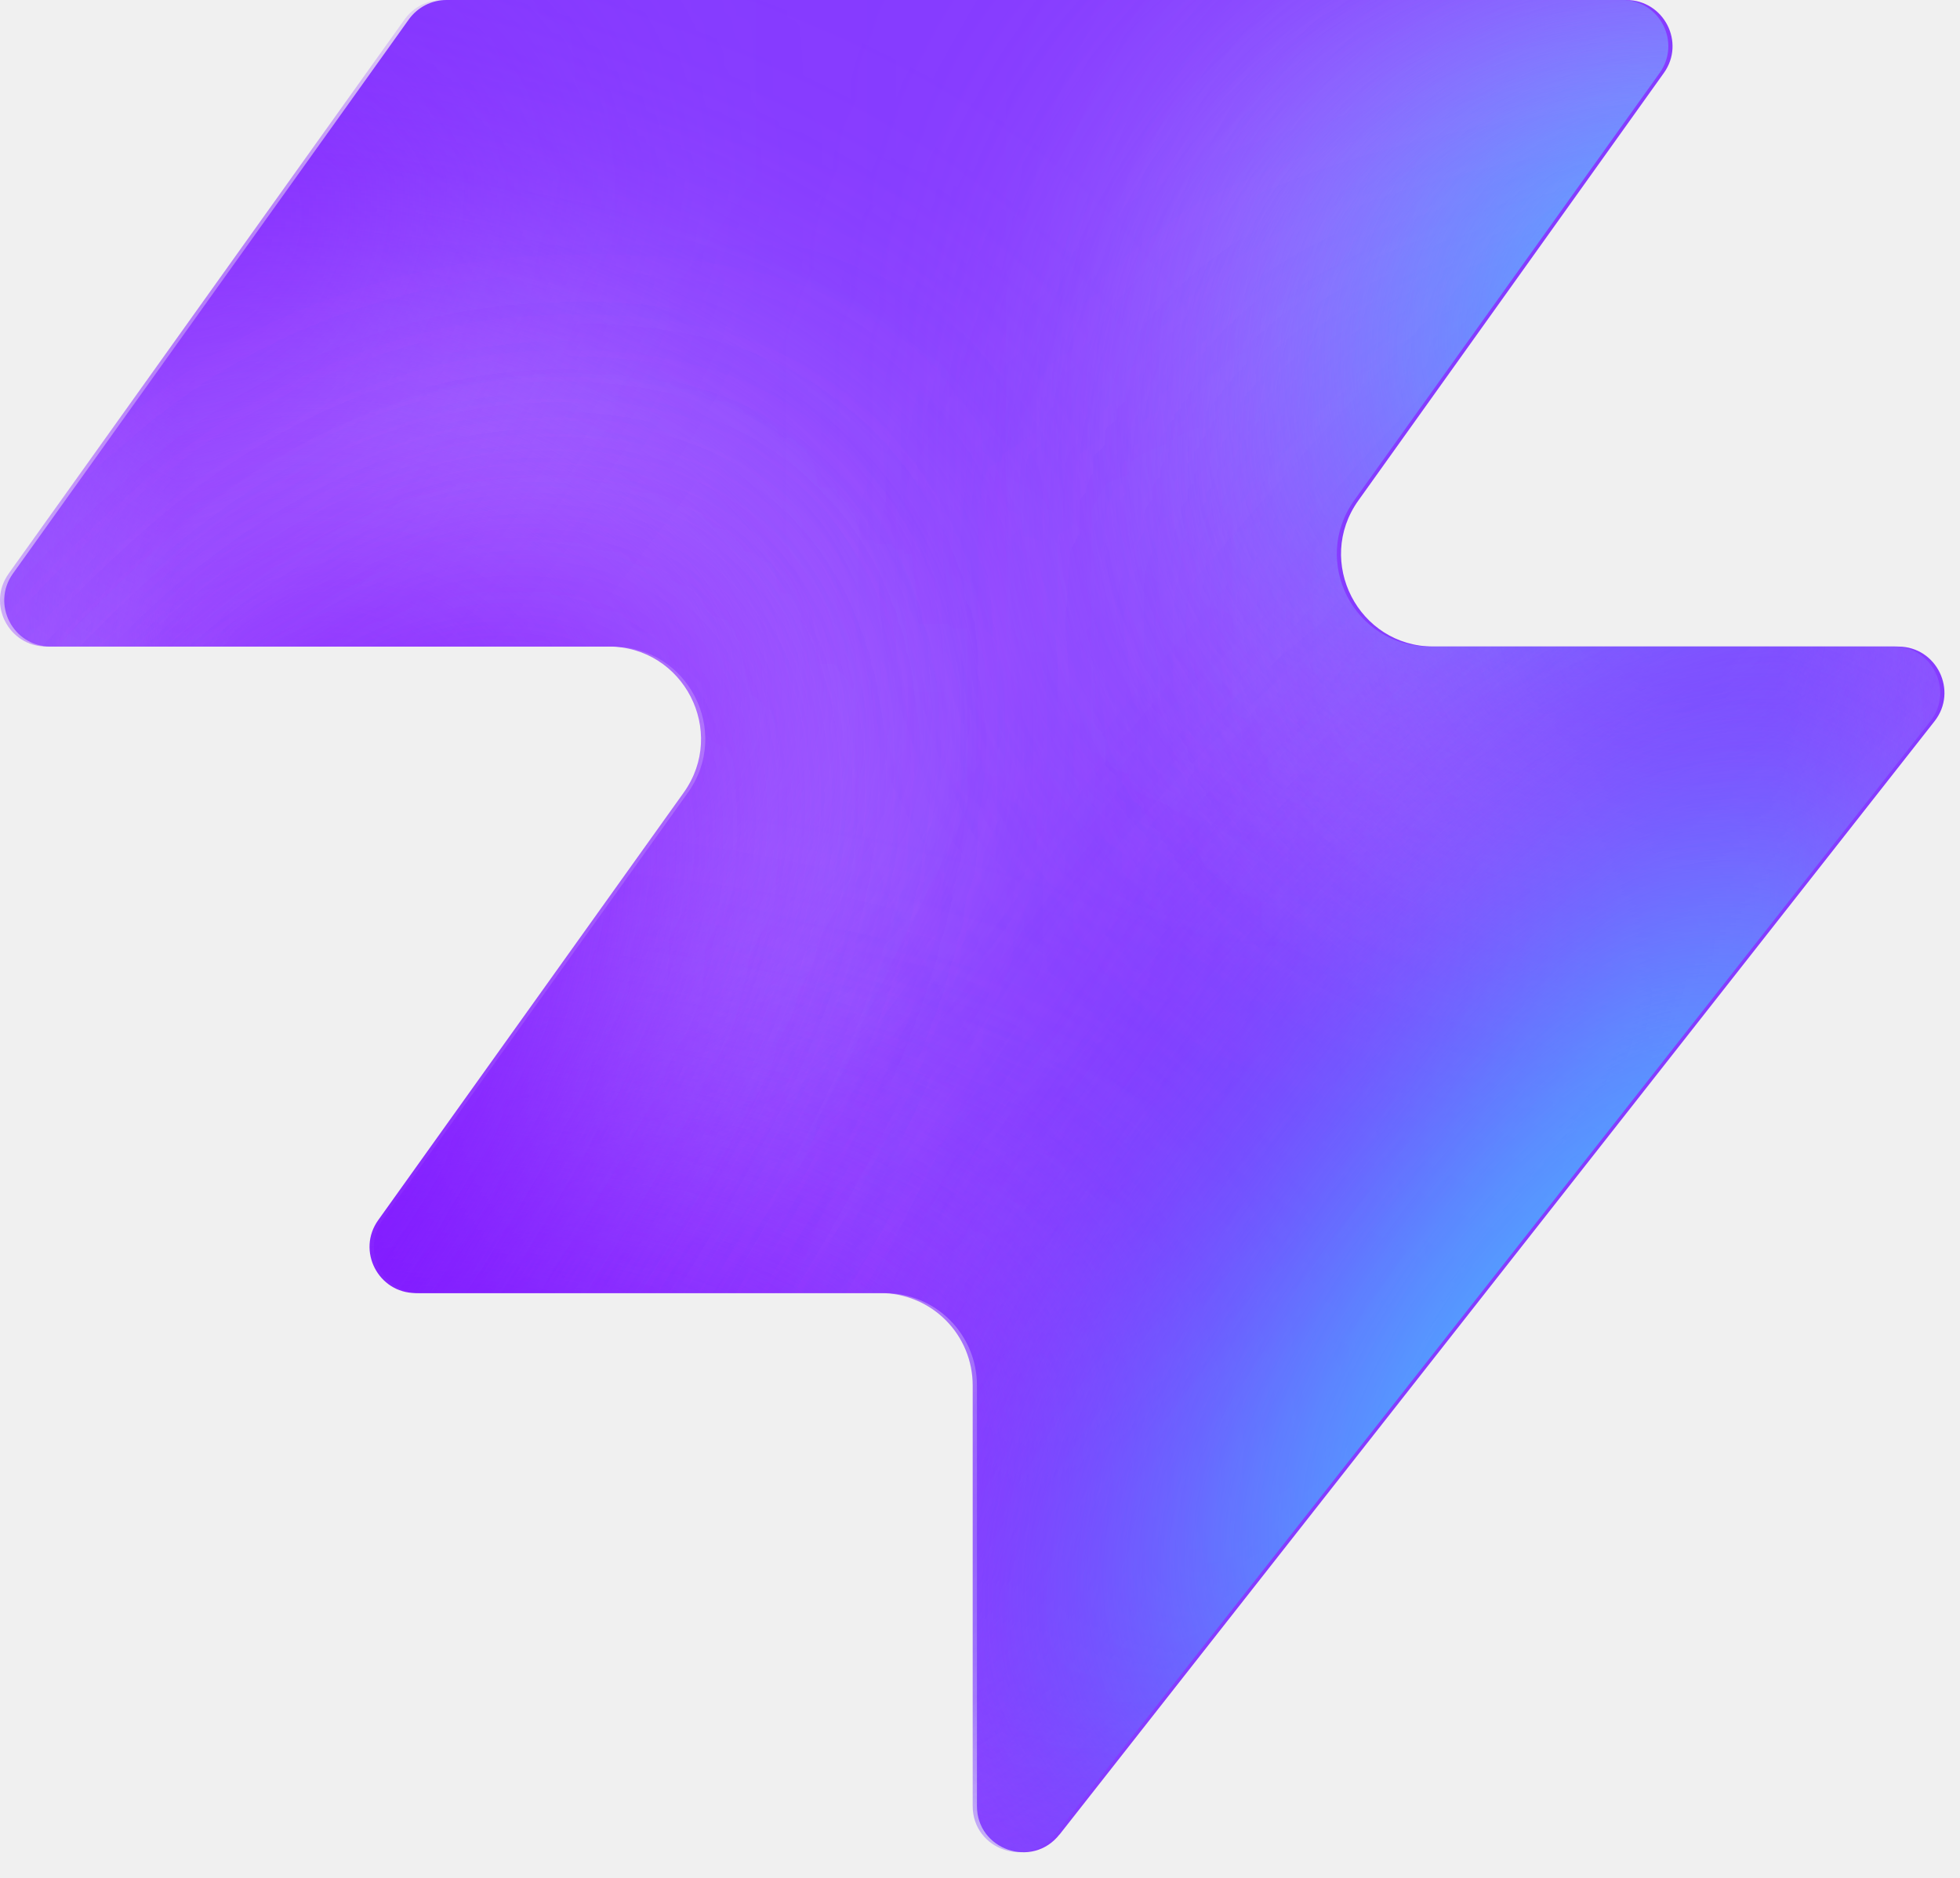
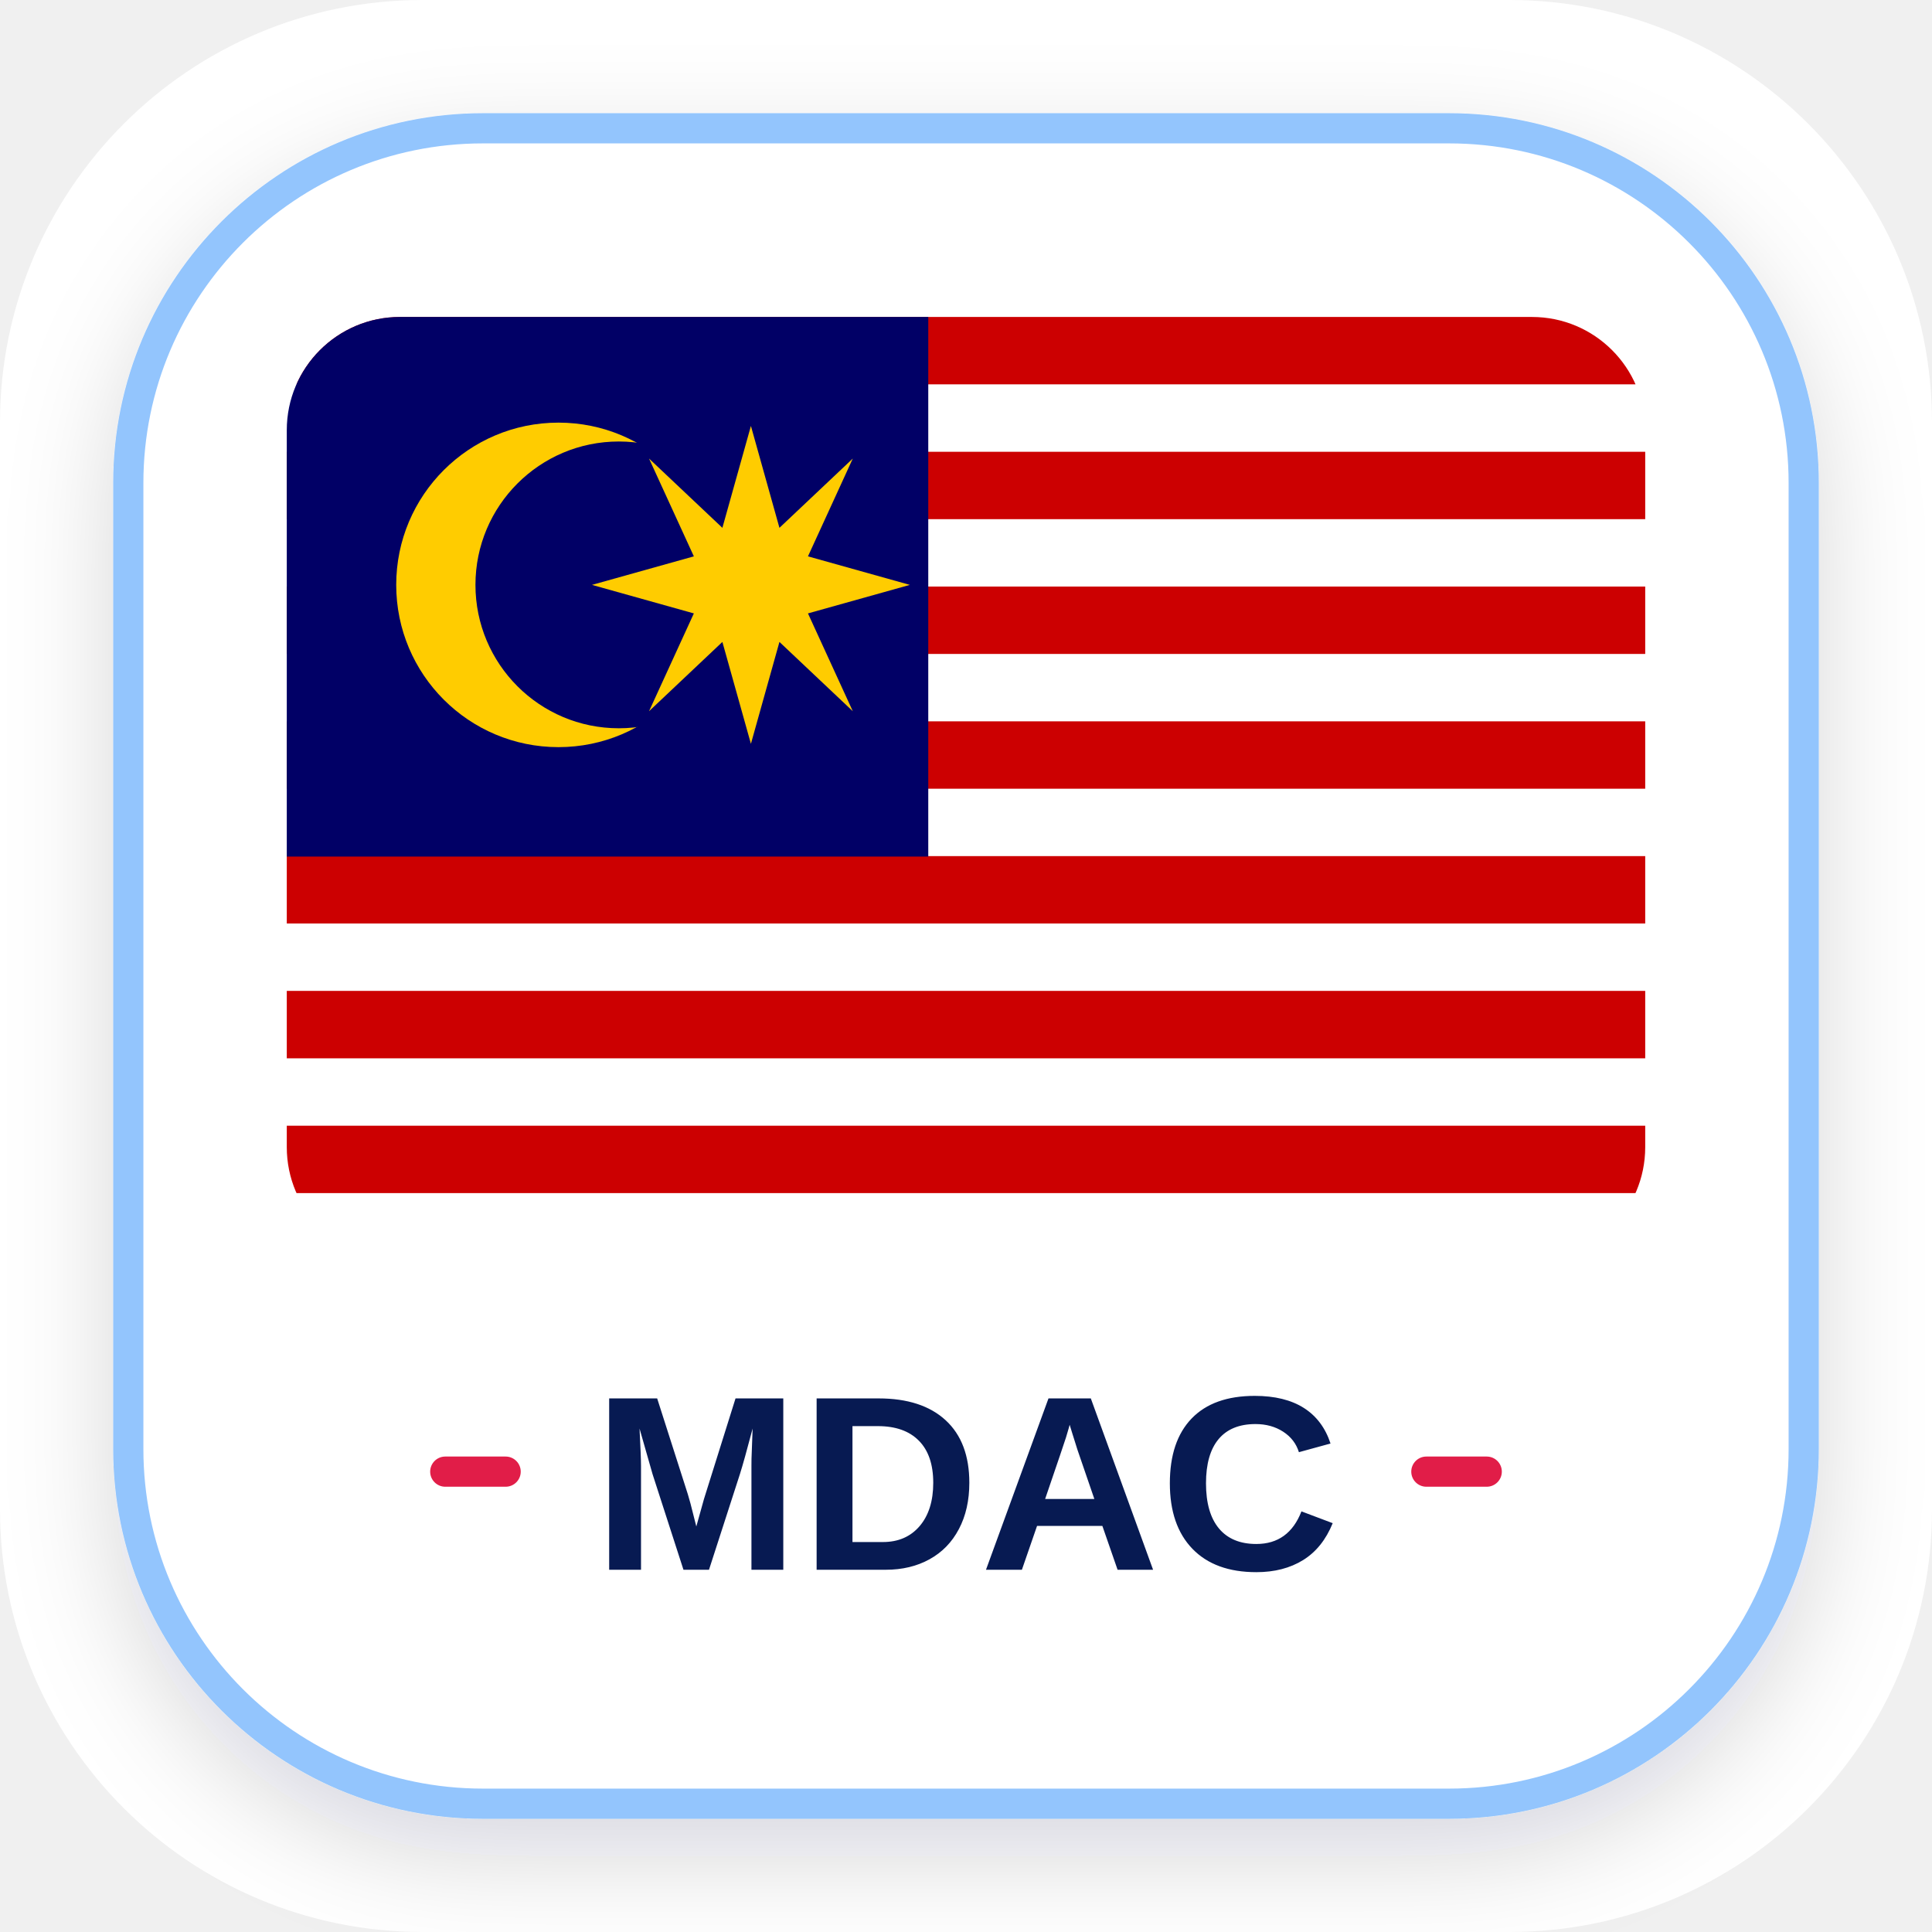
- <svg xmlns="http://www.w3.org/2000/svg" width="48" height="46" fill="none" viewBox="0 0 48 46">
-   <path fill="#863bff" d="M25.946 44.938c-.664.845-2.021.375-2.021-.698V33.937a2.26 2.26 0 0 0-2.262-2.262H10.287c-.92 0-1.456-1.04-.92-1.788l7.48-10.471c1.07-1.497 0-3.578-1.842-3.578H1.237c-.92 0-1.456-1.04-.92-1.788L10.013.474c.214-.297.556-.474.92-.474h28.894c.92 0 1.456 1.04.92 1.788l-7.48 10.471c-1.07 1.498 0 3.579 1.842 3.579h11.377c.943 0 1.473 1.088.89 1.83L25.947 44.94z" style="fill:#863bff;fill:color(display-p3 .525 .23 1);fill-opacity:1" />
-   <mask id="a" width="48" height="46" x="0" y="0" maskUnits="userSpaceOnUse" style="mask-type:alpha">
-     <path fill="#000" d="M25.842 44.938c-.664.844-2.021.375-2.021-.698V33.937a2.26 2.26 0 0 0-2.262-2.262H10.183c-.92 0-1.456-1.04-.92-1.788l7.48-10.471c1.07-1.498 0-3.579-1.842-3.579H1.133c-.92 0-1.456-1.04-.92-1.787L9.91.473c.214-.297.556-.474.92-.474h28.894c.92 0 1.456 1.04.92 1.788l-7.48 10.471c-1.07 1.498 0 3.578 1.842 3.578h11.377c.943 0 1.473 1.088.89 1.832L25.843 44.94z" style="fill:#000;fill-opacity:1" />
-   </mask>
-   <g mask="url(#a)">
-     <g filter="url(#b)">
-       <ellipse cx="5.508" cy="14.704" fill="#ede6ff" rx="5.508" ry="14.704" style="fill:#ede6ff;fill:color(display-p3 .927 .903 1);fill-opacity:1" transform="matrix(.00324 1 1 -.00324 -4.47 31.516)" />
-     </g>
-     <g filter="url(#c)">
-       <ellipse cx="10.399" cy="29.851" fill="#ede6ff" rx="10.399" ry="29.851" style="fill:#ede6ff;fill:color(display-p3 .927 .903 1);fill-opacity:1" transform="matrix(.00324 1 1 -.00324 -39.328 7.883)" />
-     </g>
-     <g filter="url(#d)">
-       <ellipse cx="5.508" cy="30.487" fill="#7e14ff" rx="5.508" ry="30.487" style="fill:#7e14ff;fill:color(display-p3 .492 .077 1);fill-opacity:1" transform="rotate(89.814 -25.913 -14.639)scale(1 -1)" />
-     </g>
-     <g filter="url(#e)">
-       <ellipse cx="5.508" cy="30.599" fill="#7e14ff" rx="5.508" ry="30.599" style="fill:#7e14ff;fill:color(display-p3 .492 .077 1);fill-opacity:1" transform="rotate(89.814 -32.644 -3.334)scale(1 -1)" />
-     </g>
-     <g filter="url(#f)">
-       <ellipse cx="5.508" cy="30.599" fill="#7e14ff" rx="5.508" ry="30.599" style="fill:#7e14ff;fill:color(display-p3 .492 .077 1);fill-opacity:1" transform="matrix(.00324 1 1 -.00324 -34.34 30.47)" />
-     </g>
-     <g filter="url(#g)">
-       <ellipse cx="14.072" cy="22.078" fill="#ede6ff" rx="14.072" ry="22.078" style="fill:#ede6ff;fill:color(display-p3 .927 .903 1);fill-opacity:1" transform="rotate(93.35 24.506 48.493)scale(-1 1)" />
-     </g>
-     <g filter="url(#h)">
-       <ellipse cx="3.47" cy="21.501" fill="#7e14ff" rx="3.47" ry="21.501" style="fill:#7e14ff;fill:color(display-p3 .492 .077 1);fill-opacity:1" transform="rotate(89.009 28.708 47.59)scale(-1 1)" />
-     </g>
-     <g filter="url(#i)">
-       <ellipse cx="3.47" cy="21.501" fill="#7e14ff" rx="3.47" ry="21.501" style="fill:#7e14ff;fill:color(display-p3 .492 .077 1);fill-opacity:1" transform="rotate(89.009 28.708 47.59)scale(-1 1)" />
-     </g>
-     <g filter="url(#j)">
-       <ellipse cx=".387" cy="8.972" fill="#7e14ff" rx="4.407" ry="29.108" style="fill:#7e14ff;fill:color(display-p3 .492 .077 1);fill-opacity:1" transform="rotate(39.51 .387 8.972)" />
-     </g>
-     <g filter="url(#k)">
-       <ellipse cx="47.523" cy="-6.092" fill="#7e14ff" rx="4.407" ry="29.108" style="fill:#7e14ff;fill:color(display-p3 .492 .077 1);fill-opacity:1" transform="rotate(37.892 47.523 -6.092)" />
-     </g>
-     <g filter="url(#l)">
-       <ellipse cx="41.412" cy="6.333" fill="#47bfff" rx="5.971" ry="9.665" style="fill:#47bfff;fill:color(display-p3 .28 .748 1);fill-opacity:1" transform="rotate(37.892 41.412 6.333)" />
-     </g>
-     <g filter="url(#m)">
-       <ellipse cx="-1.879" cy="38.332" fill="#7e14ff" rx="4.407" ry="29.108" style="fill:#7e14ff;fill:color(display-p3 .492 .077 1);fill-opacity:1" transform="rotate(37.892 -1.88 38.332)" />
-     </g>
-     <g filter="url(#n)">
-       <ellipse cx="-1.879" cy="38.332" fill="#7e14ff" rx="4.407" ry="29.108" style="fill:#7e14ff;fill:color(display-p3 .492 .077 1);fill-opacity:1" transform="rotate(37.892 -1.88 38.332)" />
-     </g>
-     <g filter="url(#o)">
-       <ellipse cx="35.651" cy="29.907" fill="#7e14ff" rx="4.407" ry="29.108" style="fill:#7e14ff;fill:color(display-p3 .492 .077 1);fill-opacity:1" transform="rotate(37.892 35.651 29.907)" />
-     </g>
-     <g filter="url(#p)">
-       <ellipse cx="38.418" cy="32.4" fill="#47bfff" rx="5.971" ry="15.297" style="fill:#47bfff;fill:color(display-p3 .28 .748 1);fill-opacity:1" transform="rotate(37.892 38.418 32.4)" />
+ <svg xmlns="http://www.w3.org/2000/svg" viewBox="0 0 512 512">
+   <defs>
+     <filter id="shadow" x="-20%" y="-20%" width="140%" height="140%">
+       <feDropShadow dx="0" dy="10" stdDeviation="14" flood-color="#0f172a" flood-opacity="0.16" />
+     </filter>
+   </defs>
+   <rect width="512" height="512" rx="112" fill="#ffffff" />
+   <rect x="34" y="34" width="444" height="444" rx="94" fill="#ffffff" stroke="#93c5fd" stroke-width="8" filter="url(#shadow)" />
+   <g transform="translate(76 84)">
+     <clipPath id="flagClip">
+       <rect x="0" y="0" width="360" height="250" rx="30" />
+     </clipPath>
+     <g clip-path="url(#flagClip)">
+       <rect width="360" height="250" fill="#ffffff" />
+       <rect y="0" width="360" height="17.86" fill="#cc0001" />
+       <rect y="35.72" width="360" height="17.86" fill="#cc0001" />
+       <rect y="71.44" width="360" height="17.86" fill="#cc0001" />
+       <rect y="107.16" width="360" height="17.86" fill="#cc0001" />
+       <rect y="142.88" width="360" height="17.86" fill="#cc0001" />
+       <rect y="178.60" width="360" height="17.86" fill="#cc0001" />
+       <rect y="214.32" width="360" height="17.86" fill="#cc0001" />
+       <rect width="170" height="143" fill="#010066" />
+       <circle cx="72" cy="71" r="43" fill="#ffcc00" />
+       <circle cx="88" cy="71" r="38" fill="#010066" />
+       <g transform="translate(123 71) scale(1.08)">
+         <polygon points="0,-39 7,-14 25,-31 14,-7 39,0 14,7 25,31 7,14 0,39 -7,14 -25,31 -14,7 -39,0 -14,-7 -25,-31 -7,-14" fill="#ffcc00" />
+       </g>
    </g>
  </g>
-   <defs>
-     <filter id="b" width="60.045" height="41.654" x="-19.77" y="16.149" color-interpolation-filters="sRGB" filterUnits="userSpaceOnUse">
-       <feFlood flood-opacity="0" result="BackgroundImageFix" />
-       <feBlend in="SourceGraphic" in2="BackgroundImageFix" result="shape" />
-       <feGaussianBlur result="effect1_foregroundBlur_2002_17158" stdDeviation="7.659" />
-     </filter>
-     <filter id="c" width="90.34" height="51.437" x="-54.613" y="-7.533" color-interpolation-filters="sRGB" filterUnits="userSpaceOnUse">
-       <feFlood flood-opacity="0" result="BackgroundImageFix" />
-       <feBlend in="SourceGraphic" in2="BackgroundImageFix" result="shape" />
-       <feGaussianBlur result="effect1_foregroundBlur_2002_17158" stdDeviation="7.659" />
-     </filter>
-     <filter id="d" width="79.355" height="29.4" x="-49.64" y="2.03" color-interpolation-filters="sRGB" filterUnits="userSpaceOnUse">
-       <feFlood flood-opacity="0" result="BackgroundImageFix" />
-       <feBlend in="SourceGraphic" in2="BackgroundImageFix" result="shape" />
-       <feGaussianBlur result="effect1_foregroundBlur_2002_17158" stdDeviation="4.596" />
-     </filter>
-     <filter id="e" width="79.579" height="29.4" x="-45.045" y="20.029" color-interpolation-filters="sRGB" filterUnits="userSpaceOnUse">
-       <feFlood flood-opacity="0" result="BackgroundImageFix" />
-       <feBlend in="SourceGraphic" in2="BackgroundImageFix" result="shape" />
-       <feGaussianBlur result="effect1_foregroundBlur_2002_17158" stdDeviation="4.596" />
-     </filter>
-     <filter id="f" width="79.579" height="29.4" x="-43.513" y="21.178" color-interpolation-filters="sRGB" filterUnits="userSpaceOnUse">
-       <feFlood flood-opacity="0" result="BackgroundImageFix" />
-       <feBlend in="SourceGraphic" in2="BackgroundImageFix" result="shape" />
-       <feGaussianBlur result="effect1_foregroundBlur_2002_17158" stdDeviation="4.596" />
-     </filter>
-     <filter id="g" width="74.749" height="58.852" x="15.756" y="-17.901" color-interpolation-filters="sRGB" filterUnits="userSpaceOnUse">
-       <feFlood flood-opacity="0" result="BackgroundImageFix" />
-       <feBlend in="SourceGraphic" in2="BackgroundImageFix" result="shape" />
-       <feGaussianBlur result="effect1_foregroundBlur_2002_17158" stdDeviation="7.659" />
-     </filter>
-     <filter id="h" width="61.377" height="25.362" x="23.548" y="2.284" color-interpolation-filters="sRGB" filterUnits="userSpaceOnUse">
-       <feFlood flood-opacity="0" result="BackgroundImageFix" />
-       <feBlend in="SourceGraphic" in2="BackgroundImageFix" result="shape" />
-       <feGaussianBlur result="effect1_foregroundBlur_2002_17158" stdDeviation="4.596" />
-     </filter>
-     <filter id="i" width="61.377" height="25.362" x="23.548" y="2.284" color-interpolation-filters="sRGB" filterUnits="userSpaceOnUse">
-       <feFlood flood-opacity="0" result="BackgroundImageFix" />
-       <feBlend in="SourceGraphic" in2="BackgroundImageFix" result="shape" />
-       <feGaussianBlur result="effect1_foregroundBlur_2002_17158" stdDeviation="4.596" />
-     </filter>
-     <filter id="j" width="56.045" height="63.649" x="-27.636" y="-22.853" color-interpolation-filters="sRGB" filterUnits="userSpaceOnUse">
-       <feFlood flood-opacity="0" result="BackgroundImageFix" />
-       <feBlend in="SourceGraphic" in2="BackgroundImageFix" result="shape" />
-       <feGaussianBlur result="effect1_foregroundBlur_2002_17158" stdDeviation="4.596" />
-     </filter>
-     <filter id="k" width="54.814" height="64.646" x="20.116" y="-38.415" color-interpolation-filters="sRGB" filterUnits="userSpaceOnUse">
-       <feFlood flood-opacity="0" result="BackgroundImageFix" />
-       <feBlend in="SourceGraphic" in2="BackgroundImageFix" result="shape" />
-       <feGaussianBlur result="effect1_foregroundBlur_2002_17158" stdDeviation="4.596" />
-     </filter>
-     <filter id="l" width="33.541" height="35.313" x="24.641" y="-11.323" color-interpolation-filters="sRGB" filterUnits="userSpaceOnUse">
-       <feFlood flood-opacity="0" result="BackgroundImageFix" />
-       <feBlend in="SourceGraphic" in2="BackgroundImageFix" result="shape" />
-       <feGaussianBlur result="effect1_foregroundBlur_2002_17158" stdDeviation="4.596" />
-     </filter>
-     <filter id="m" width="54.814" height="64.646" x="-29.286" y="6.009" color-interpolation-filters="sRGB" filterUnits="userSpaceOnUse">
-       <feFlood flood-opacity="0" result="BackgroundImageFix" />
-       <feBlend in="SourceGraphic" in2="BackgroundImageFix" result="shape" />
-       <feGaussianBlur result="effect1_foregroundBlur_2002_17158" stdDeviation="4.596" />
-     </filter>
-     <filter id="n" width="54.814" height="64.646" x="-29.286" y="6.009" color-interpolation-filters="sRGB" filterUnits="userSpaceOnUse">
-       <feFlood flood-opacity="0" result="BackgroundImageFix" />
-       <feBlend in="SourceGraphic" in2="BackgroundImageFix" result="shape" />
-       <feGaussianBlur result="effect1_foregroundBlur_2002_17158" stdDeviation="4.596" />
-     </filter>
-     <filter id="o" width="54.814" height="64.646" x="8.244" y="-2.416" color-interpolation-filters="sRGB" filterUnits="userSpaceOnUse">
-       <feFlood flood-opacity="0" result="BackgroundImageFix" />
-       <feBlend in="SourceGraphic" in2="BackgroundImageFix" result="shape" />
-       <feGaussianBlur result="effect1_foregroundBlur_2002_17158" stdDeviation="4.596" />
-     </filter>
-     <filter id="p" width="39.409" height="43.623" x="18.713" y="10.588" color-interpolation-filters="sRGB" filterUnits="userSpaceOnUse">
-       <feFlood flood-opacity="0" result="BackgroundImageFix" />
-       <feBlend in="SourceGraphic" in2="BackgroundImageFix" result="shape" />
-       <feGaussianBlur result="effect1_foregroundBlur_2002_17158" stdDeviation="4.596" />
-     </filter>
-   </defs>
+   <text x="256" y="416" text-anchor="middle" font-family="Arial, Helvetica, sans-serif" font-size="66" font-weight="800" fill="#071a52">MDAC</text>
+   <rect x="114" y="386" width="24" height="8" rx="4" fill="#e11d48" />
+   <rect x="374" y="386" width="24" height="8" rx="4" fill="#e11d48" />
</svg>
